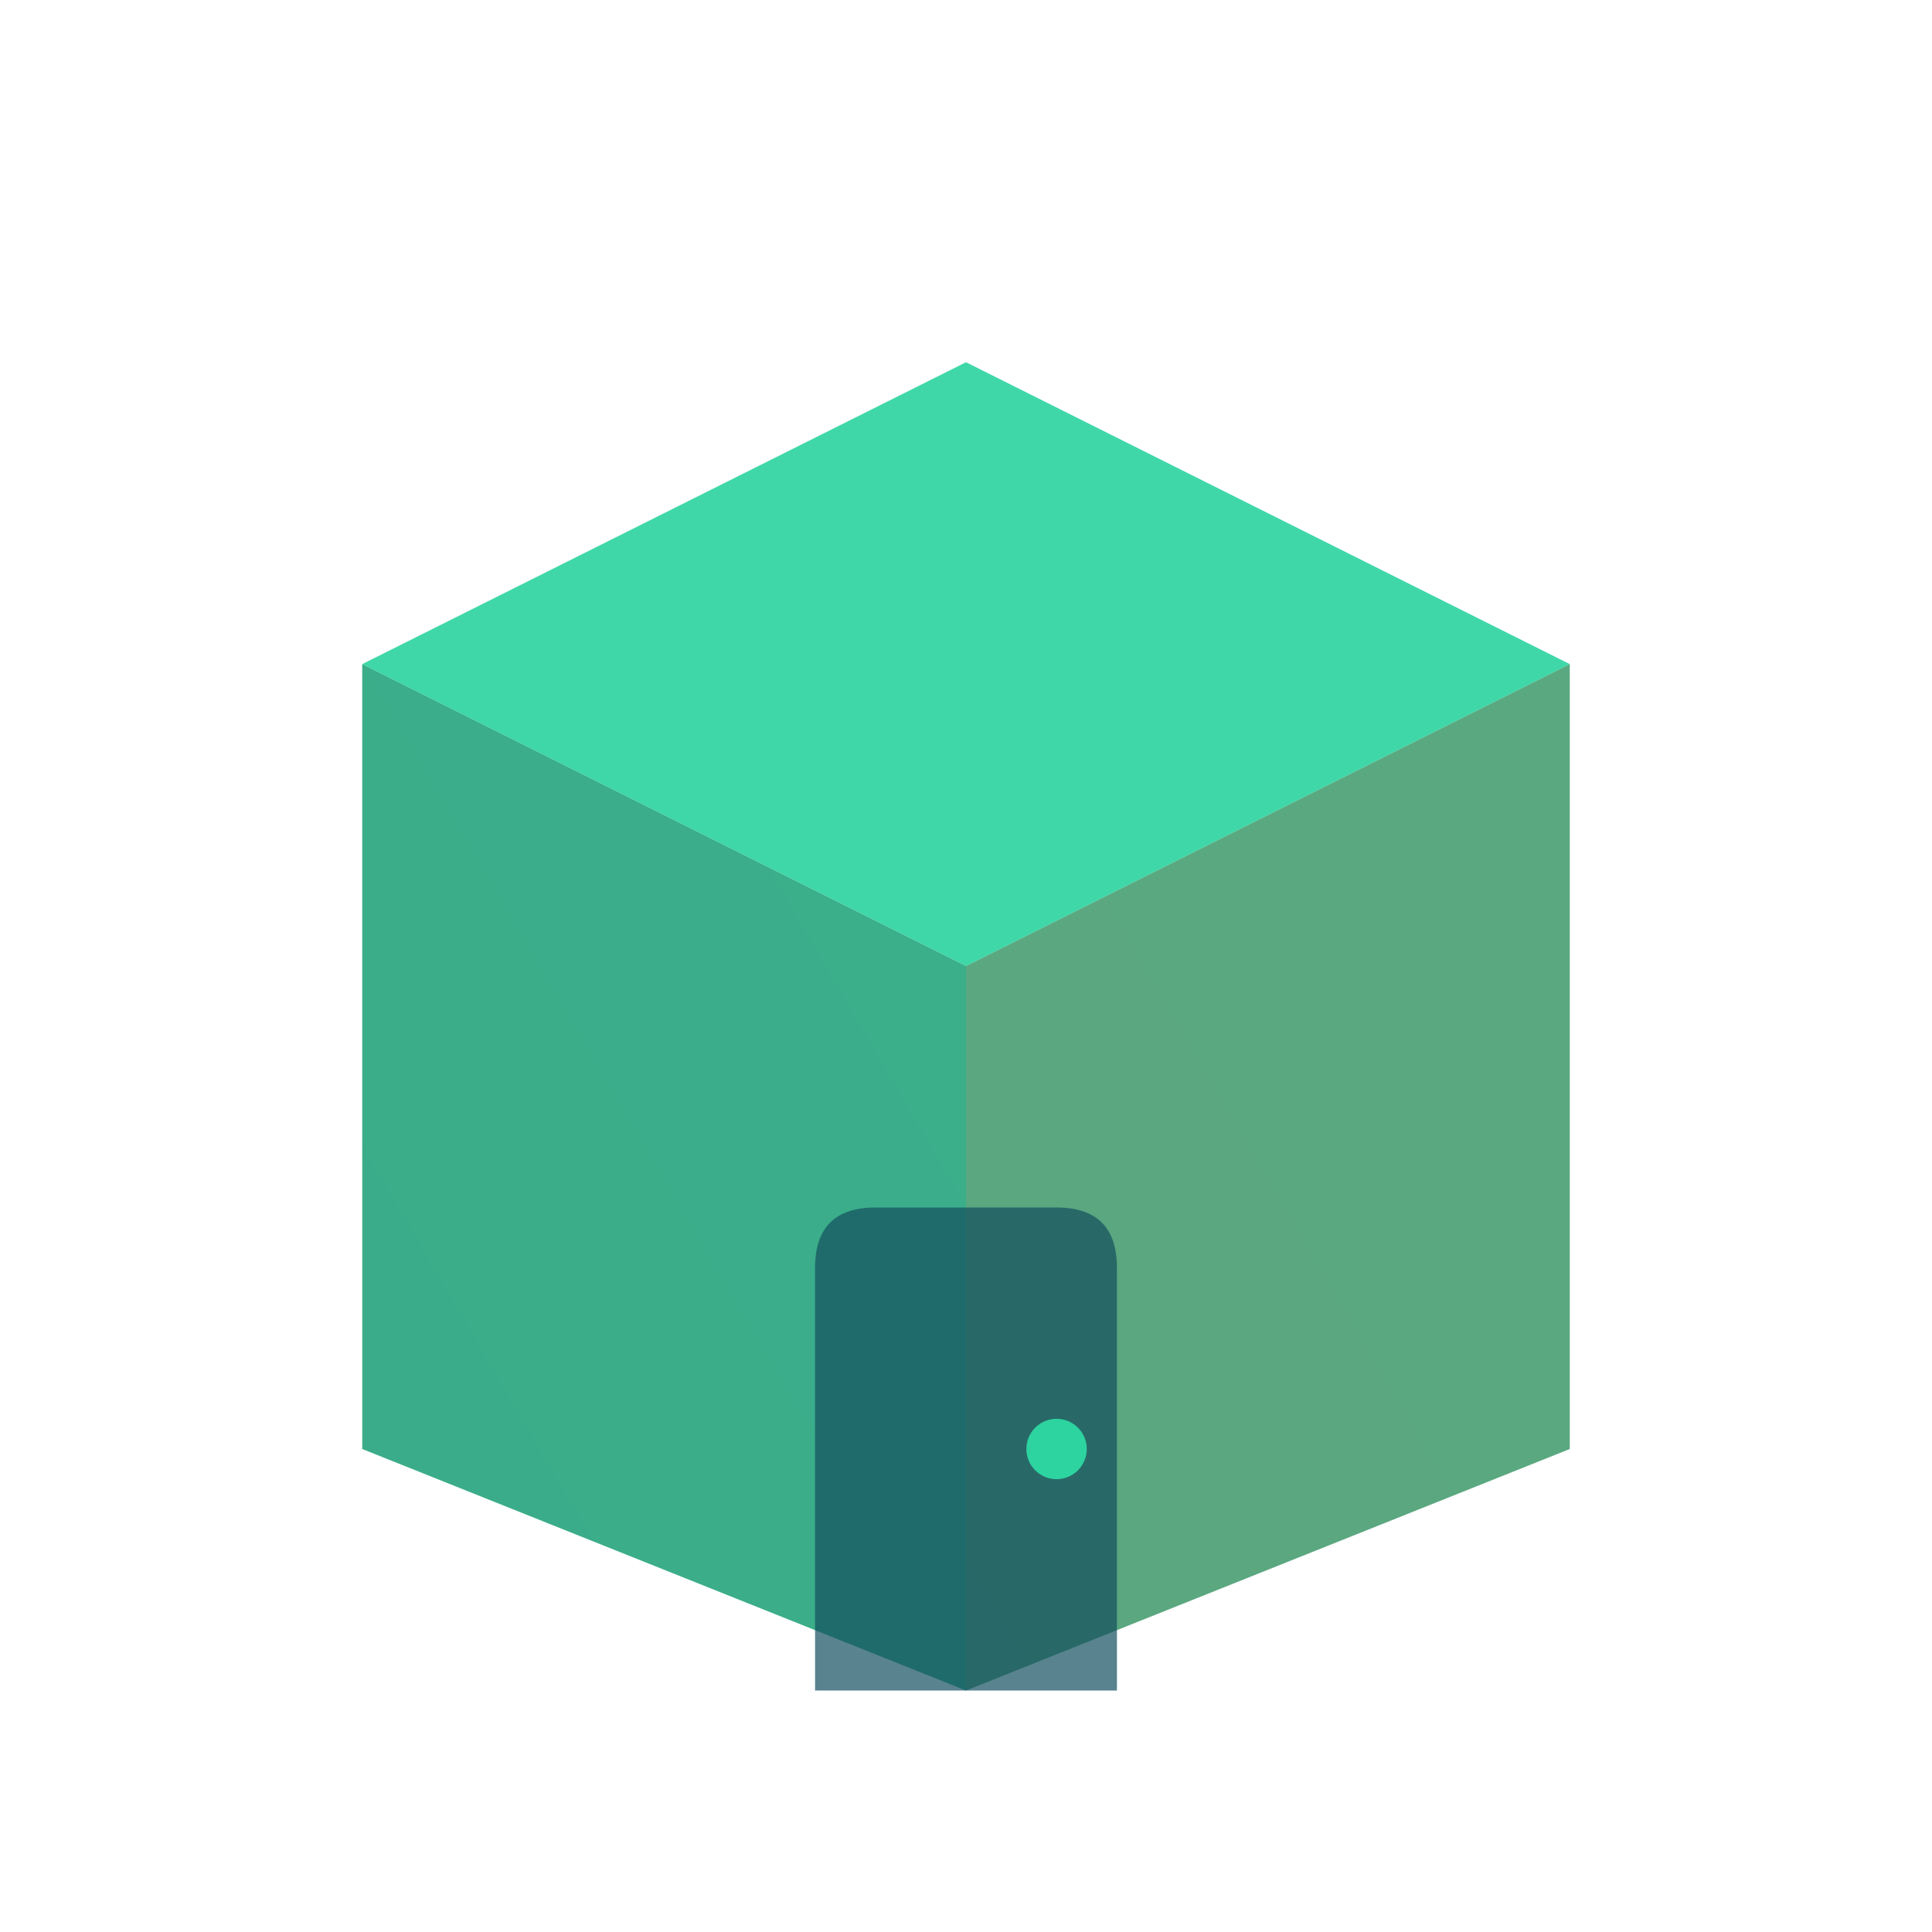
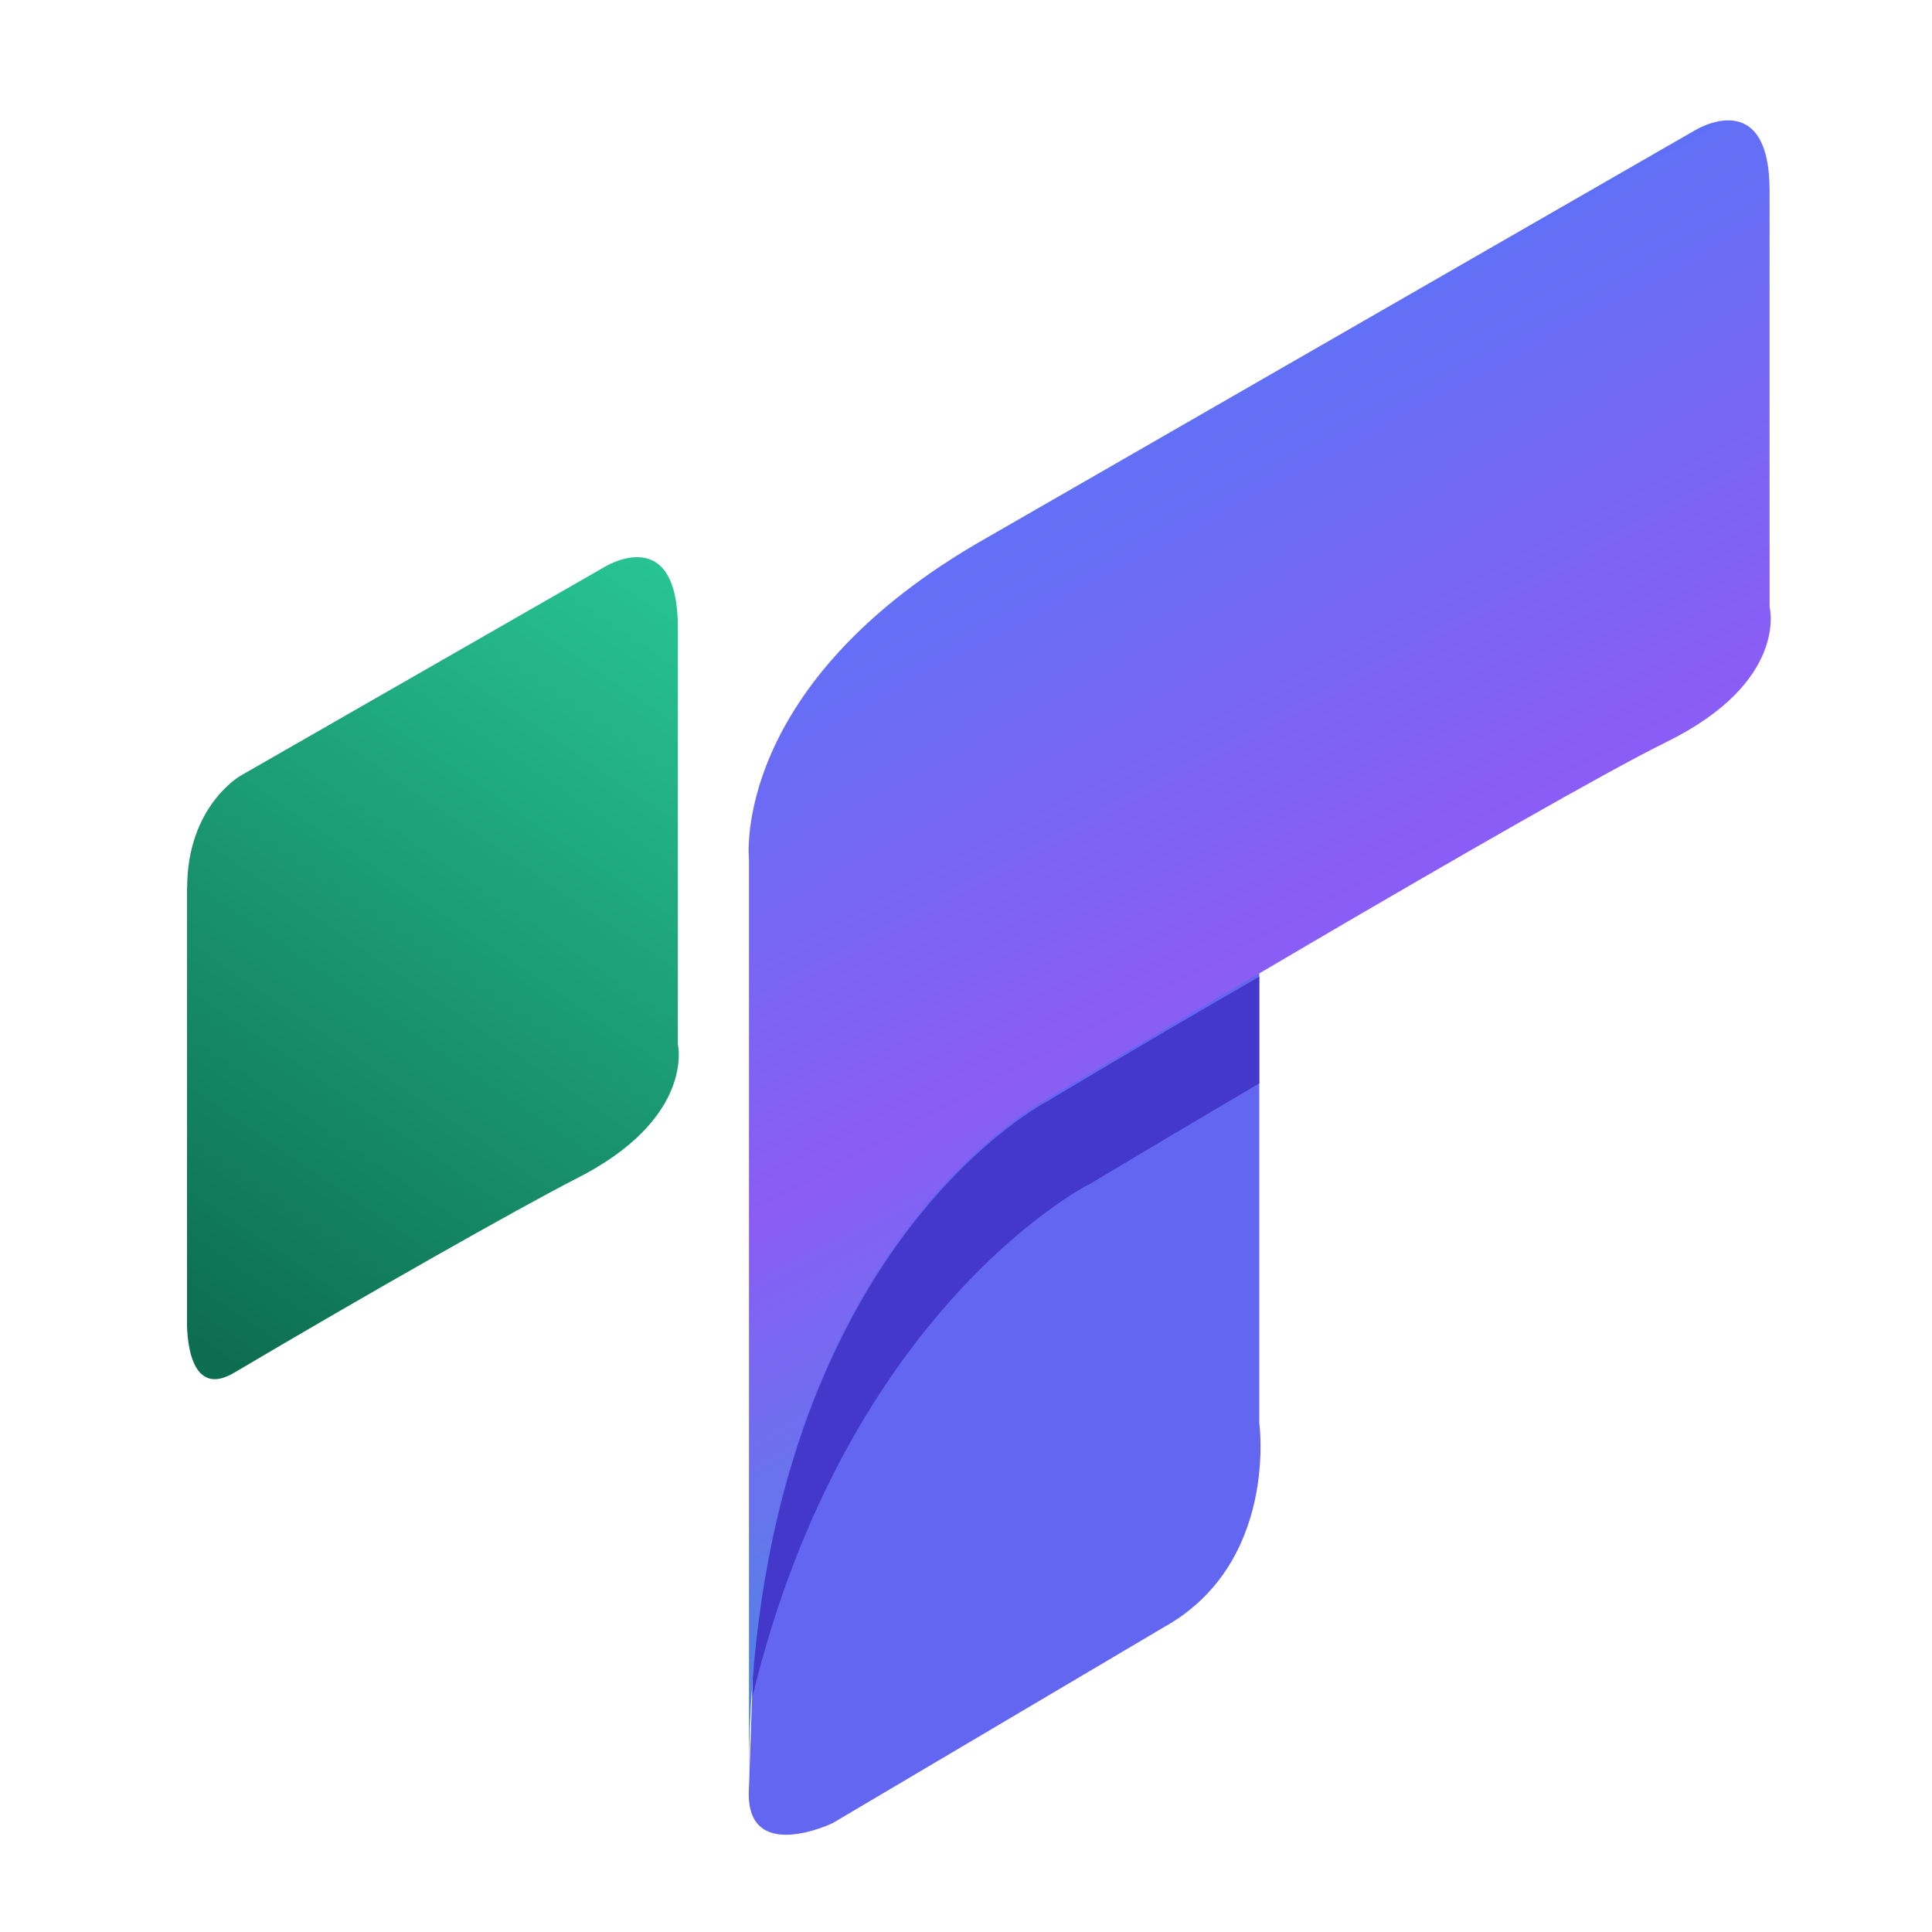
- <svg xmlns="http://www.w3.org/2000/svg" width="64" height="64" viewBox="0 0 64 64" fill="none">
+ <svg xmlns="http://www.w3.org/2000/svg" width="64" height="64" viewBox="0 0 150 150">
  <defs>
-     <linearGradient id="wg1" x1="8" y1="56" x2="56" y2="8">
-       <stop offset="0%" stop-color="#0d6e4f" />
-       <stop offset="100%" stop-color="#2dd4a0" />
+     <linearGradient id="fg" x1="61.29" y1="116.53" x2="14.04" y2="47.15" gradientTransform="translate(0 150.55) scale(1 -1)" gradientUnits="userSpaceOnUse">
+       <stop offset="0" stop-color="#2dd4a0" />
+       <stop offset="1" stop-color="#0d6e4f" />
    </linearGradient>
-     <linearGradient id="wg2" x1="16" y1="48" x2="48" y2="16">
-       <stop offset="0%" stop-color="#0a5a40" />
-       <stop offset="100%" stop-color="#16a34a" />
+     <linearGradient id="fa" x1="60" y1="10" x2="130" y2="140" gradientUnits="userSpaceOnUse">
+       <stop offset="0" stop-color="#3b82f6" />
+       <stop offset=".5" stop-color="#8b5cf6" />
+       <stop offset="1" stop-color="#06b6d4" />
    </linearGradient>
  </defs>
-   <path d="M12 22 L32 12 L52 22 L52 48 L32 56 L12 48Z" fill="url(#wg1)" opacity=".12" />
-   <path d="M12 22 L32 32 L32 56 L12 48Z" fill="url(#wg1)" opacity=".85" />
-   <path d="M52 22 L32 32 L32 56 L52 48Z" fill="url(#wg2)" opacity=".65" />
-   <path d="M12 22 L32 12 L52 22 L32 32Z" fill="#2dd4a0" opacity=".9" />
-   <path d="M27 56 L27 42 Q27 40 29 40 L35 40 Q37 40 37 42 L37 56Z" fill="#134E5E" opacity=".7" />
-   <circle cx="35" cy="48" r="1" fill="#2dd4a0" />
+   <path d="M14.52,68.93v33.41s-.28,6.49,3.59,4.28c10.49-6.21,21.95-12.7,26.51-15.05,9.39-4.69,8.01-10.49,8.01-10.49V48.77c0-8.42-5.8-4.69-5.8-4.69l-28.16,16.15s-4.14,2.35-4.14,8.7Z" fill="url(#fg)" />
+   <path d="M97.77,70.17v40.31s1.52,10.91-7.45,15.88l-25.68,15.19s-6.9,3.31-6.49-2.76l1.66-48.73,37.96-19.88Z" fill="#6366f1" />
+   <path d="M58.15,137.95V66.72s-1.52-13.67,18.5-24.99l54.94-31.61s5.8-3.59,5.8,4.69V47.12s1.52,5.8-8.01,10.49c-9.53,4.69-47.9,27.61-47.9,27.61,0,0-23.33,11.87-23.33,52.74Z" fill="url(#fa)" />
+   <path d="M84.52,91.98s5.52-3.31,13.25-7.87v-8.28c-9.11,5.25-16.43,9.66-16.43,9.66,0,0-20.29,10.35-22.92,45.14v1.1c7.32-30.23,26.09-39.76,26.09-39.76Z" fill="#4338ca" />
</svg>
